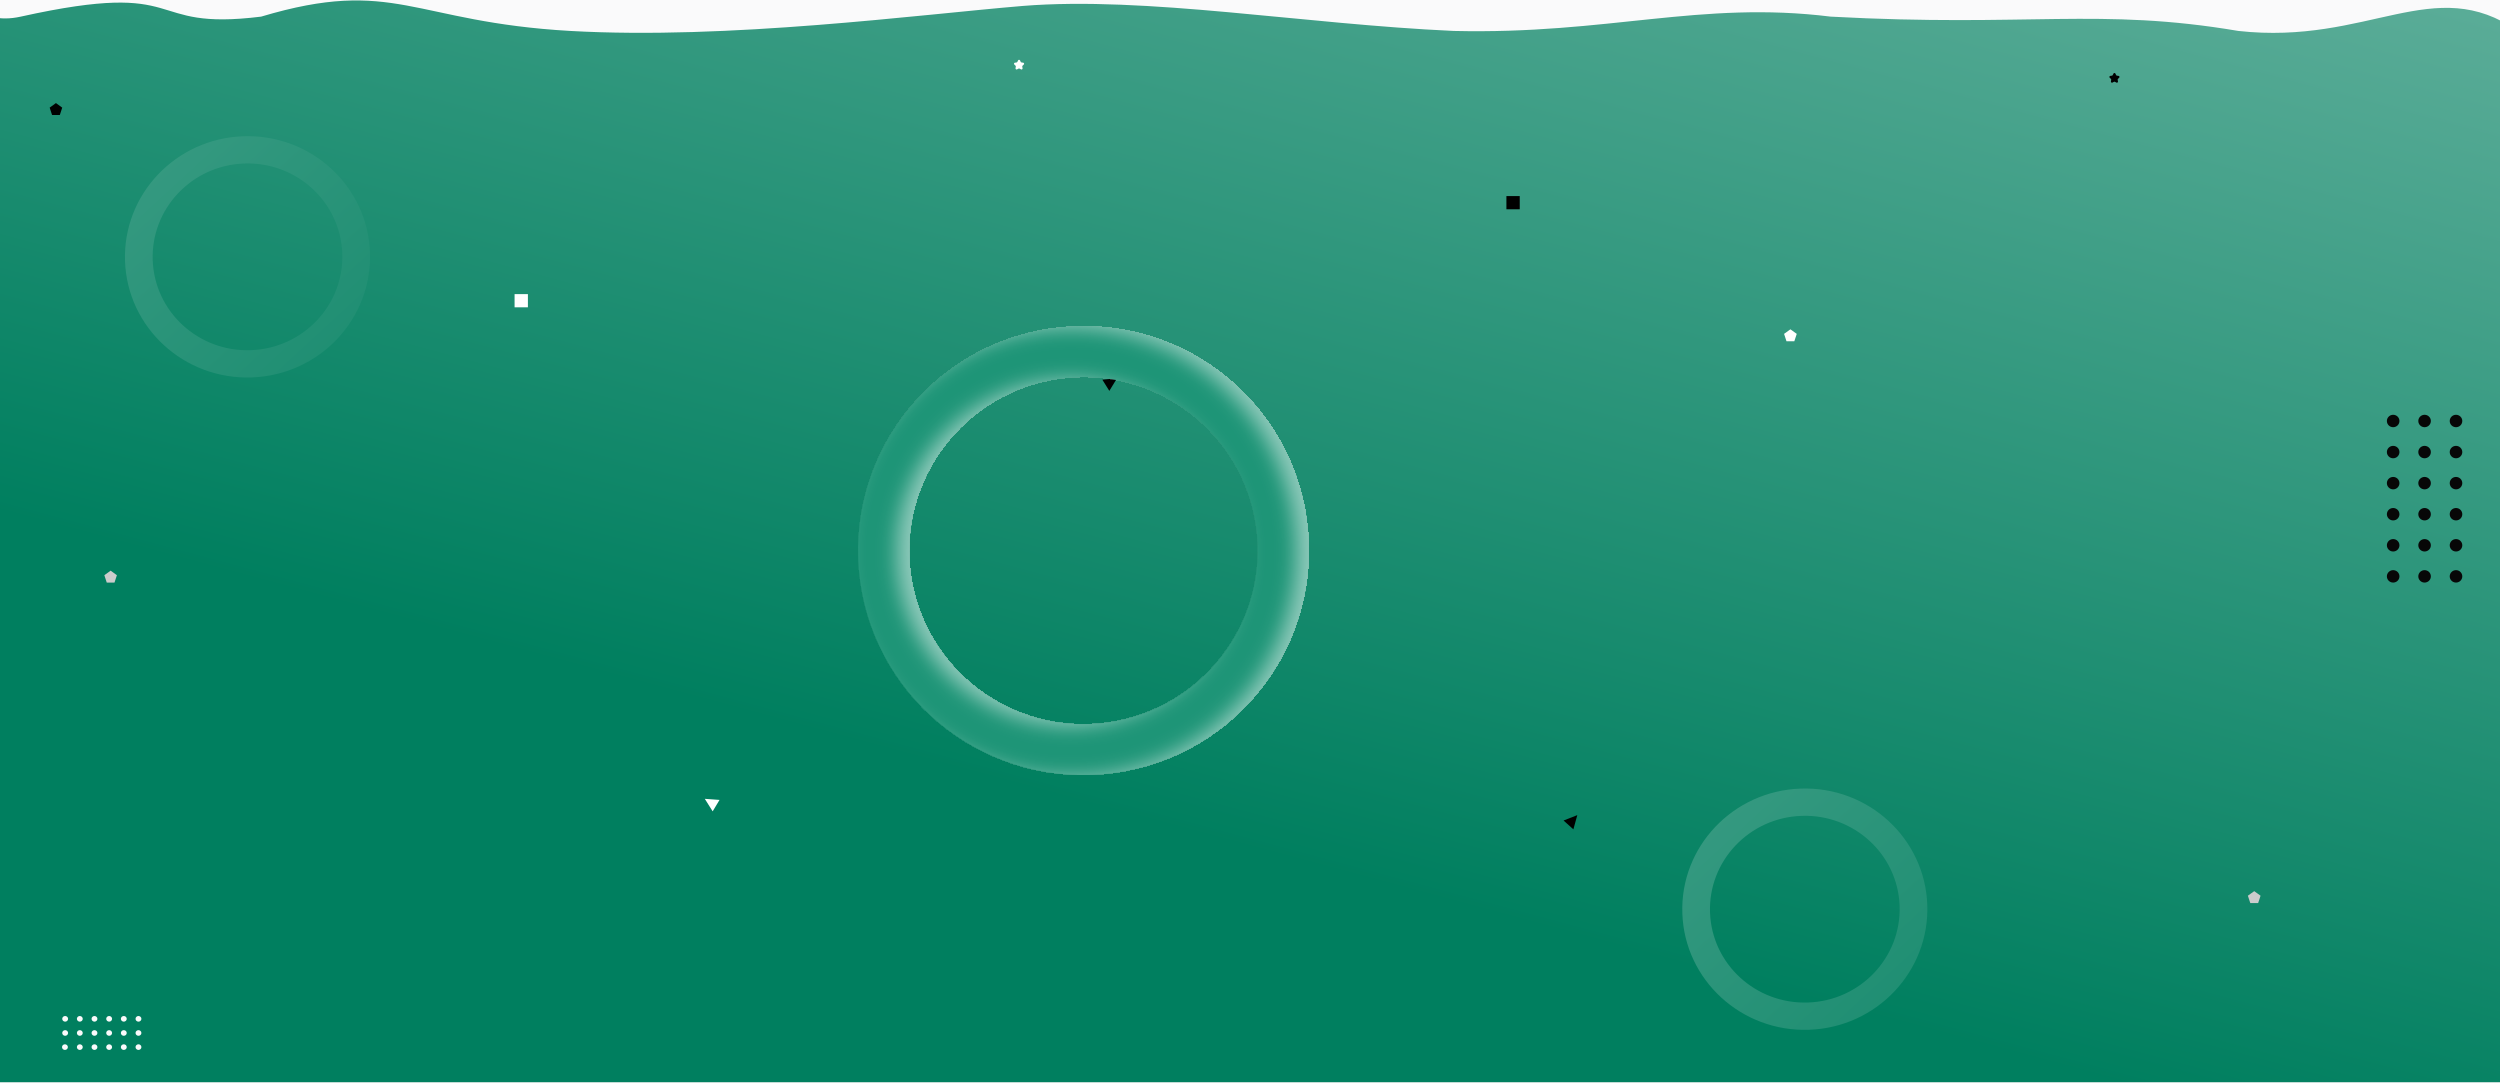
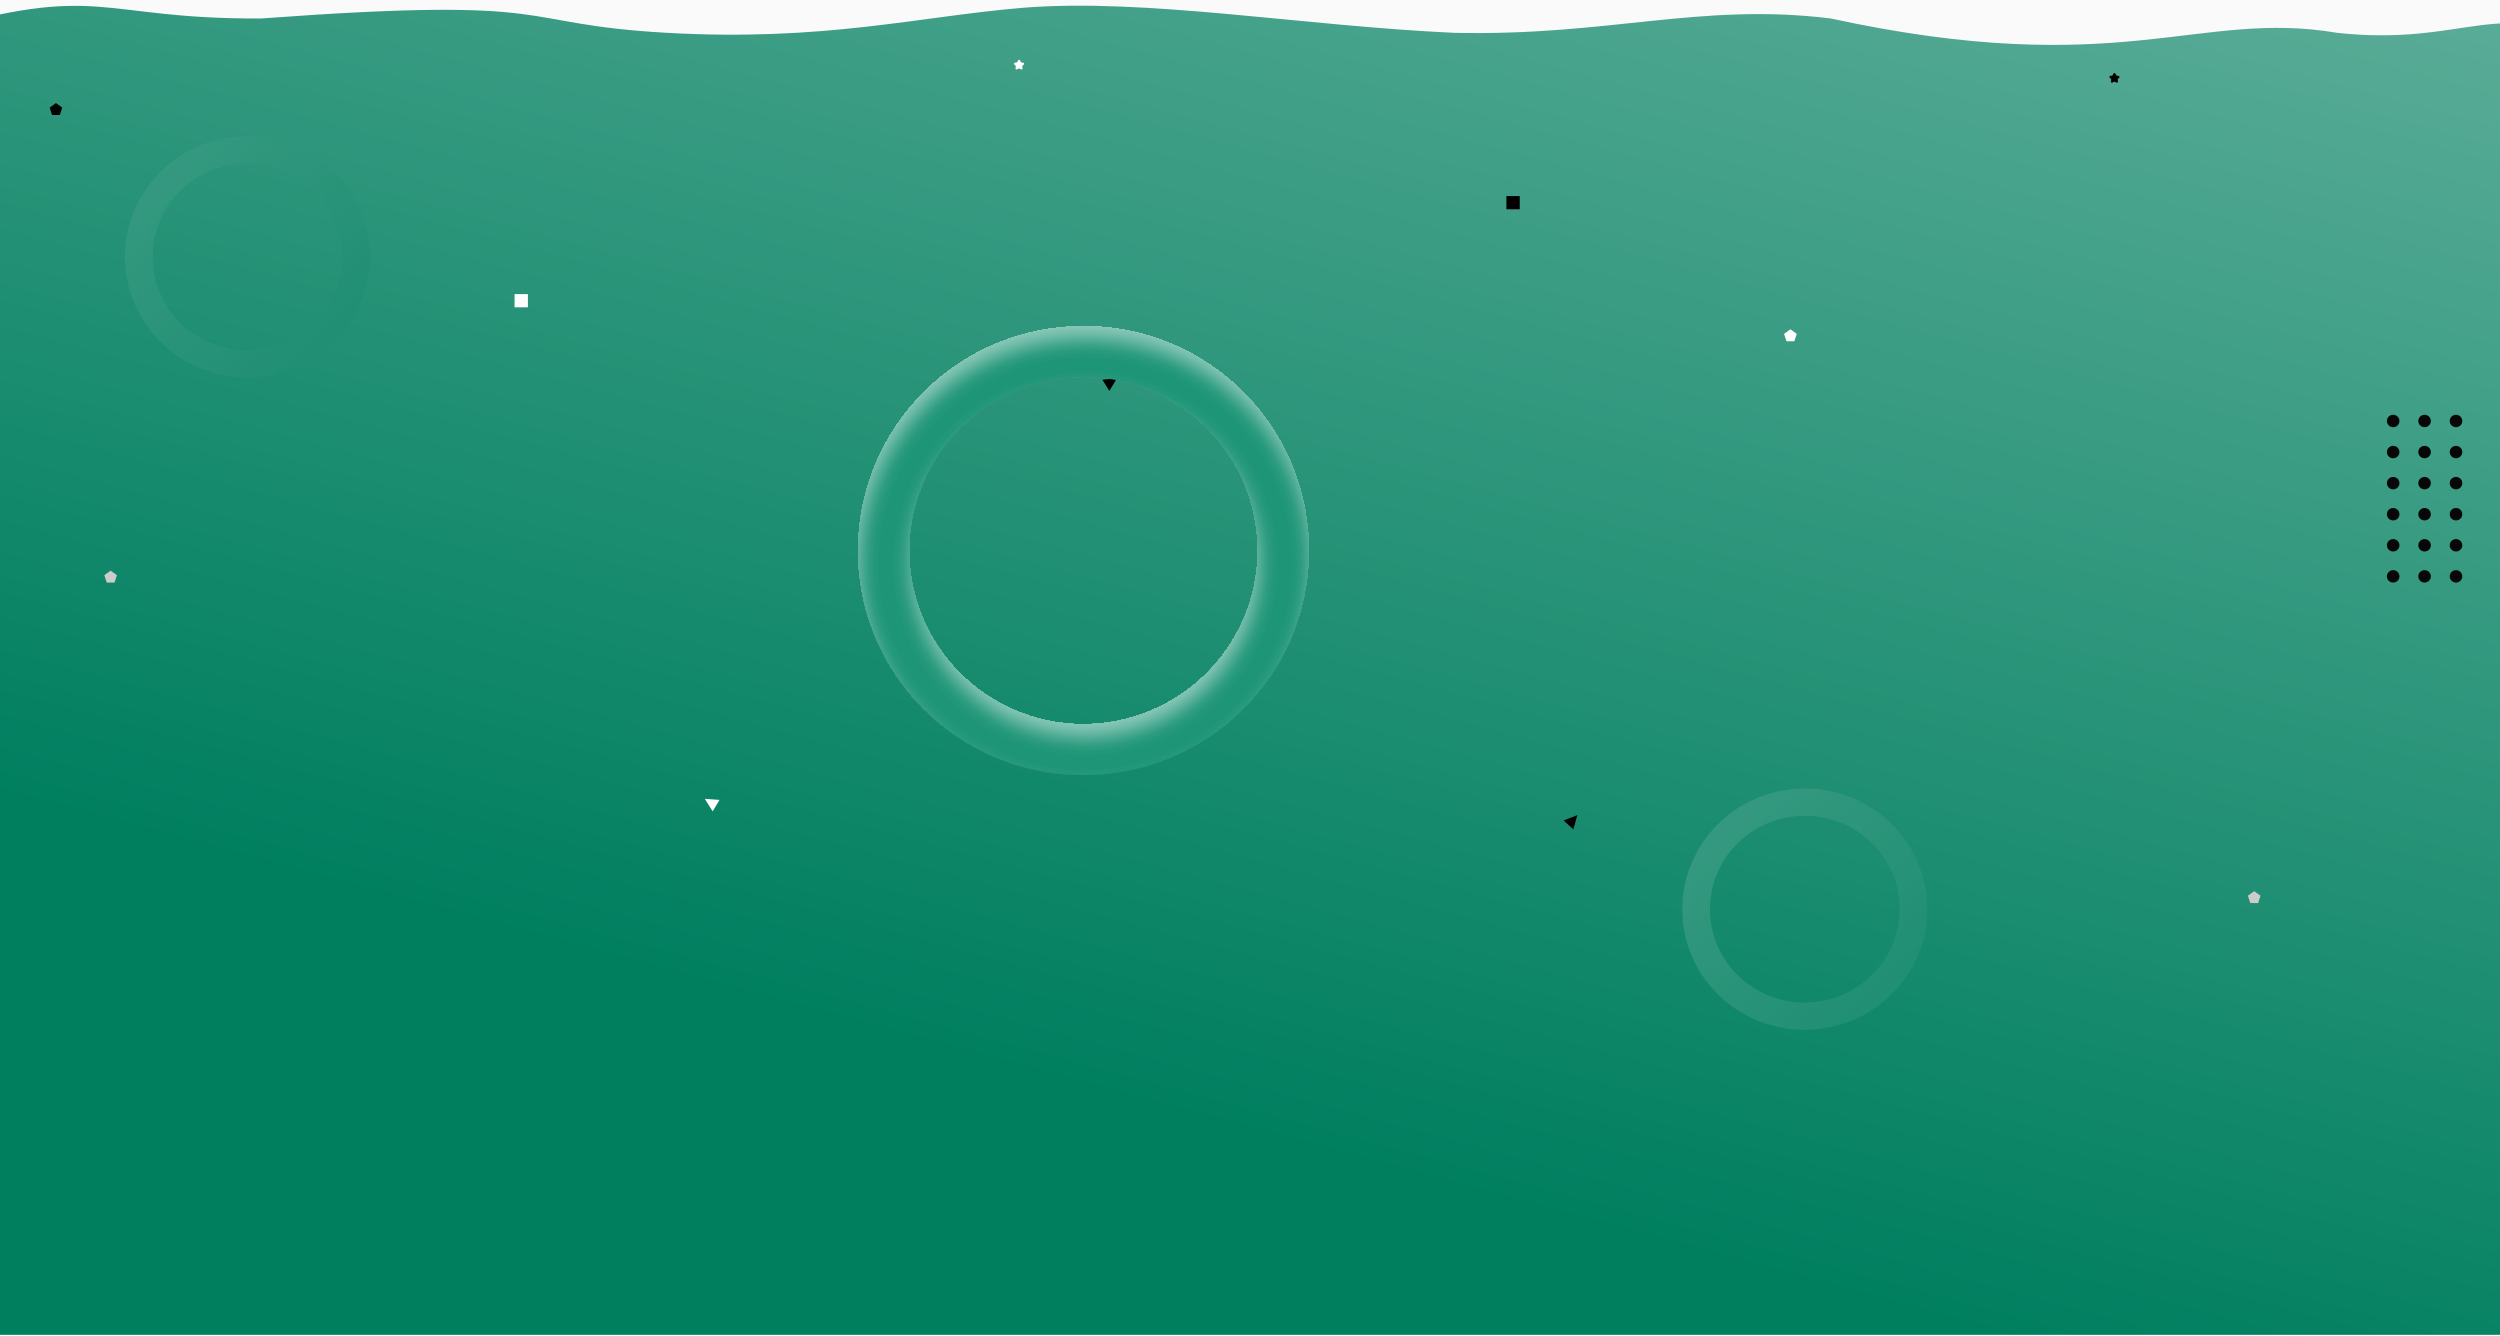
- <svg xmlns="http://www.w3.org/2000/svg" xmlns:xlink="http://www.w3.org/1999/xlink" width="1326px" height="574px" viewBox="0 0 1326 574" version="1.1">
+ <svg xmlns="http://www.w3.org/2000/svg" xmlns:xlink="http://www.w3.org/1999/xlink" width="1326px" height="708.36px" viewBox="0 0 1326 708.36" version="1.1">
  <defs>
    <linearGradient gradientUnits="objectBoundingBox" x1="1.894" y1="-1.43" x2="0.494" y2="0.785" id="gradient_1">
      <stop offset="0%" stop-color="#FFFFFF" />
      <stop offset="100%" stop-color="#007F5F" />
    </linearGradient>
    <linearGradient gradientUnits="objectBoundingBox" x1="-6.631" y1="-7.074" x2="1.928" y2="2.048" id="gradient_2">
      <stop offset="0%" stop-color="#FAFAFB" />
      <stop offset="100%" stop-color="#007F5F" />
    </linearGradient>
    <filter filterUnits="userSpaceOnUse" color-interpolation-filters="sRGB" id="filter_1">
      <feFlood flood-opacity="0" result="BackgroundImageFix" />
      <feBlend mode="normal" in="SourceGraphic" in2="BackgroundImageFix" result="shape" />
      <feColorMatrix in="SourceAlpha" type="matrix" values="0 0 0 0 0 0 0 0 0 0 0 0 0 0 0 0 0 0 128 0" result="hardAlpha" />
      <feOffset dx="1" dy="7" />
      <feGaussianBlur stdDeviation="5" />
      <feComposite in2="hardAlpha" operator="arithmetic" k2="-1" k3="1" />
      <feColorMatrix type="matrix" values="0 0 0 0 1 0 0 0 0 1 0 0 0 0 1 0 0 0 0.498 0" />
      <feBlend mode="normal" in2="shape" result="effect0_innerShadow" />
    </filter>
-     <path d="M1326 0L1326 0L1326 574L0 574L0 0L1326 0Z" id="path_1" />
+     <path d="M1326 0L1326 0L1326 708.36L0 708.36L0 0L1326 0Z" id="path_1" />
    <path d="M1181.26 0L1181.26 0L1181.26 462L0 462L0 0L1181.26 0Z" id="path_2" />
-     <path d="M37.212 137.444C37.212 137.444 10.415 139.788 10.415 139.788C4.663 74.041 53.075 16.1 118.547 10.371C184.019 4.644 241.757 53.298 247.509 119.045C253.262 184.792 204.849 242.734 139.377 248.462C73.906 254.19 16.167 205.535 10.415 139.788C10.415 139.788 37.212 137.444 37.212 137.444C41.664 188.329 86.351 225.986 137.023 221.552C187.695 217.119 225.164 172.275 220.712 121.39C216.261 70.505 171.574 32.848 120.901 37.281C70.229 41.714 32.76 86.559 37.212 137.444Z" id="path_3" />
+     <path d="M566.647 200.288C566.647 200.288 564.302 173.491 564.302 173.491C630.049 167.738 687.991 216.151 693.719 281.623C699.447 347.094 650.792 404.833 585.045 410.585C519.298 416.337 461.357 367.925 455.628 302.453C449.9 236.981 498.555 179.243 564.302 173.491C564.302 173.491 566.647 200.288 566.647 200.288C515.762 204.739 478.105 249.426 482.538 300.099C486.971 350.771 531.816 388.24 582.701 383.788C633.586 379.336 671.243 334.649 666.809 283.977C662.376 233.305 617.532 195.836 566.647 200.288Z" id="path_3" />
    <clipPath id="clip_1">
      <use xlink:href="#path_1" clip-rule="evenodd" fill-rule="evenodd" />
    </clipPath>
    <clipPath id="clip_2">
      <use xlink:href="#path_2" clip-rule="evenodd" fill-rule="evenodd" />
    </clipPath>
  </defs>
  <g id="competence" clip-path="url(#clip_1)">
-     <path d="M1326 0L1326 0L1326 574L0 574L0 0L1326 0Z" id="competence" fill="#FFFFFF" stroke="none" />
-     <path d="M0 0L322.681 0L322.681 0L1326 0L1326 574L0 574L0 0Z" id="Rectangle" fill="url(#gradient_1)" fill-rule="evenodd" stroke="none" />
-     <path d="M-52.5 -43.482L-98 -12.982C-98 -12.982 -10.999 -271.982 -10.999 -271.982C-7.04 -274.751 -79.953 28.988 11 8.821C101.953 -11.345 74.808 16.755 138.5 8.821C209.226 -12.319 218.754 11.661 302.5 16.412C386.246 21.162 487.318 7.742 542.595 3.14C607.748 -2.078 691.321 12.809 771.03 16.412C852.996 18.347 901.706 0.231 971 8.821C1075.97 14.521 1113.5 3.934 1187.22 16.412C1256.13 24.067 1291.19 -14.629 1335.33 16.412C1379.47 47.45 1354.14 214.123 1360.43 201.32C1361.73 198.669 1363.01 22.221 1372.77 8.821L1383.01 -11.016L650.539 -12.785C650.539 -12.785 814.18 -13.228 659.049 -12.785C503.909 -12.343 -10.999 -23.569 -10.999 -23.569L-52.5 -43.482Z" id="Vecteur" fill="#FAFAFB" fill-rule="evenodd" stroke="none" />
+     <path d="M1326 0L1326 0L1326 708.36L0 708.36L0 0L1326 0Z" id="competence" fill="#FFFFFF" stroke="none" />
+     <path d="M-309.554 0L88.456 0L88.456 0L1326 0L1326 708L-309.554 708L-309.554 0Z" id="Rectangle" fill="url(#gradient_1)" fill-rule="evenodd" stroke="none" />
+     <path d="M-52.5 -42.502L-98 -12.002C-98 -12.002 -10.999 -271.003 -10.999 -271.003C-7.04 -273.771 -130.453 44.558 -38 17.392C54.453 -9.775 51.13 10.235 138.5 9.801C301.914 -2.245 269.754 12.642 353.5 17.392C437.246 22.142 487.318 8.722 542.595 4.12C607.748 -1.098 691.321 13.789 771.03 17.392C852.996 19.327 901.707 1.211 971.001 9.801C1124.54 43.121 1165.78 4.914 1239.5 17.392C1308.41 25.047 1328.63 -4.04 1372.77 27C1416.91 58.038 1354.14 215.104 1360.43 202.3C1361.73 199.65 1363.01 23.202 1372.77 9.801L1383.01 -10.036L650.539 -11.805C650.539 -11.805 814.18 -12.248 659.049 -11.805C503.909 -11.363 -10.999 -22.589 -10.999 -22.589L-52.5 -42.502Z" id="Vecteur" fill="#FAFAFB" fill-rule="evenodd" stroke="none" />
    <g id="Cadre" clip-path="url(#clip_2)" transform="translate(0 128)">
      <path d="M1181.26 0L1181.26 0L1181.26 462L0 462L0 0L1181.26 0Z" id="Cadre" fill="none" stroke="none" />
      <g id="Groupes-6-Copier" transform="translate(890.0792 288)">
        <path d="M68.923 115.732C68.923 115.732 69.427 130.191 69.427 130.191C33.551 131.443 3.467 103.823 2.234 68.498C1 33.173 29.084 3.521 64.96 2.268C100.837 1.016 130.921 28.636 132.154 63.961C133.388 99.286 105.304 128.938 69.427 130.191C69.427 130.191 68.923 115.732 68.923 115.732C96.689 114.763 118.425 91.814 117.47 64.474C116.516 37.134 93.232 15.757 65.465 16.727C37.698 17.696 15.963 40.645 16.918 67.985C17.872 95.325 41.156 116.702 68.923 115.732Z" id="Ovale-Copier-3" fill="url(#gradient_2)" fill-rule="evenodd" stroke="none" />
      </g>
      <path d="M836.601 304.342L834.518 311.886L829.316 307.202L836.601 304.342L836.601 304.342Z" id="Triangle-Copier" fill="#000000" fill-rule="evenodd" stroke="none" />
      <path d="M592.468 72.645L588.387 79.323L584.677 73.387L592.468 72.645L592.468 72.645Z" id="Triangle-Copier-Copier" fill="#000000" fill-rule="evenodd" stroke="none" />
      <path d="M58.671 174.668L62 177.086L60.729 181L56.614 181L55.343 177.086L58.671 174.668L58.671 174.668Z" id="Polygone" fill="#CCCCCC" fill-rule="evenodd" stroke="none" />
      <path d="M847.742 -102L840.668 -102L840.668 -95L847.742 -95L847.742 -102L847.742 -102Z" id="Rectangle-2" fill="#EEEEEE" fill-rule="evenodd" stroke="none" />
      <path d="M373.822 295.698L378 302.335L381.644 296.27L373.822 295.698L373.822 295.698Z" id="Triangle-Copier-2" fill="#FFFFFF" fill-rule="evenodd" stroke="none" />
      <path d="M949.63 46.668L946.27 49.086L947.55 53L951.71 53L953 49.086L949.63 46.668L949.63 46.668Z" id="Polygone-Copier-2" fill="#FFFFFF" fill-rule="evenodd" stroke="none" />
    </g>
-     <g id="Groupes-3-Copier-4" transform="matrix(0 1 -1 0 704.0906 163.0754)">
-       <g id="Groupes-2" transform="translate(375.8136 629.0906)">
-         <path d="M6.10352e-05 1.556C6.10352e-05 0.696 0.672 0 1.5 0C2.329 0 3 0.696 3 1.556C3 2.415 2.329 3.111 1.5 3.111C0.672 3.111 6.10352e-05 2.415 6.10352e-05 1.556Z" id="Ovale" fill="#FAFAFB" fill-rule="evenodd" stroke="none" />
-         <path d="M0 9.333C0 8.474 0.672 7.778 1.5 7.778C2.328 7.778 3 8.474 3 9.333C3 10.193 2.328 10.889 1.5 10.889C0.672 10.889 0 10.193 0 9.333Z" id="Ovale-Copier" fill="#FAFAFB" fill-rule="evenodd" stroke="none" />
-         <path d="M6.10352e-05 17.111C6.10352e-05 16.252 0.672 15.556 1.5 15.556C2.329 15.556 3 16.252 3 17.111C3 17.97 2.329 18.667 1.5 18.667C0.672 18.667 6.10352e-05 17.97 6.10352e-05 17.111Z" id="Ovale-Copier-2" fill="#FAFAFB" fill-rule="evenodd" stroke="none" />
-         <path d="M0 24.889C0 24.03 0.672 23.333 1.5 23.333C2.329 23.333 3 24.03 3 24.889C3 25.748 2.329 26.444 1.5 26.444C0.672 26.444 0 25.748 0 24.889Z" id="Ovale-Copier-3" fill="#FAFAFB" fill-rule="evenodd" stroke="none" />
-         <path d="M6.10352e-05 32.667C6.10352e-05 31.808 0.672 31.111 1.5 31.111C2.329 31.111 3 31.808 3 32.667C3 33.526 2.329 34.222 1.5 34.222C0.672 34.222 6.10352e-05 33.526 6.10352e-05 32.667Z" id="Ovale-Copier-4" fill="#FAFAFB" fill-rule="evenodd" stroke="none" />
-         <path d="M0 40.444C0 39.585 0.672 38.889 1.5 38.889C2.329 38.889 3 39.585 3 40.444C3 41.304 2.329 42 1.5 42C0.672 42 0 41.304 0 40.444Z" id="Ovale-Copier-5" fill="#FAFAFB" fill-rule="evenodd" stroke="none" />
-         <path d="M7.5 1.556C7.5 0.696 8.172 0 9 0C9.829 0 10.5 0.696 10.5 1.556C10.5 2.415 9.829 3.111 9 3.111C8.172 3.111 7.5 2.415 7.5 1.556Z" id="Ovale-Copier-6" fill="#FAFAFB" fill-rule="evenodd" stroke="none" />
-         <path d="M7.5 9.333C7.5 8.474 8.172 7.778 9 7.778C9.829 7.778 10.5 8.474 10.5 9.333C10.5 10.193 9.829 10.889 9 10.889C8.172 10.889 7.5 10.193 7.5 9.333Z" id="Ovale-Copier-7" fill="#FAFAFB" fill-rule="evenodd" stroke="none" />
-         <path d="M7.5 17.111C7.5 16.252 8.172 15.556 9 15.556C9.829 15.556 10.5 16.252 10.5 17.111C10.5 17.97 9.829 18.667 9 18.667C8.172 18.667 7.5 17.97 7.5 17.111Z" id="Ovale-Copier-8" fill="#FAFAFB" fill-rule="evenodd" stroke="none" />
-         <path d="M7.5 24.889C7.5 24.03 8.172 23.333 9 23.333C9.829 23.333 10.5 24.03 10.5 24.889C10.5 25.748 9.829 26.444 9 26.444C8.172 26.444 7.5 25.748 7.5 24.889Z" id="Ovale-Copier-9" fill="#FAFAFB" fill-rule="evenodd" stroke="none" />
-         <path d="M7.5 32.667C7.5 31.808 8.172 31.111 9 31.111C9.829 31.111 10.5 31.808 10.5 32.667C10.5 33.526 9.829 34.222 9 34.222C8.172 34.222 7.5 33.526 7.5 32.667Z" id="Ovale-Copier-10" fill="#FAFAFB" fill-rule="evenodd" stroke="none" />
-         <path d="M7.5 40.444C7.5 39.585 8.172 38.889 9 38.889C9.829 38.889 10.5 39.585 10.5 40.444C10.5 41.304 9.829 42 9 42C8.172 42 7.5 41.304 7.5 40.444Z" id="Ovale-Copier-11" fill="#FAFAFB" fill-rule="evenodd" stroke="none" />
-         <path d="M15 1.556C15 0.696 15.672 0 16.5 0C17.329 0 18 0.696 18 1.556C18 2.415 17.329 3.111 16.5 3.111C15.672 3.111 15 2.415 15 1.556Z" id="Ovale-Copier-12" fill="#FAFAFB" fill-rule="evenodd" stroke="none" />
-         <path d="M15 9.333C15 8.474 15.672 7.778 16.5 7.778C17.329 7.778 18 8.474 18 9.333C18 10.193 17.329 10.889 16.5 10.889C15.672 10.889 15 10.193 15 9.333Z" id="Ovale-Copier-13" fill="#FAFAFB" fill-rule="evenodd" stroke="none" />
-         <path d="M15 17.111C15 16.252 15.672 15.556 16.5 15.556C17.329 15.556 18 16.252 18 17.111C18 17.97 17.329 18.667 16.5 18.667C15.672 18.667 15 17.97 15 17.111Z" id="Ovale-Copier-14" fill="#FAFAFB" fill-rule="evenodd" stroke="none" />
-         <path d="M15 24.889C15 24.03 15.672 23.333 16.5 23.333C17.329 23.333 18 24.03 18 24.889C18 25.748 17.329 26.444 16.5 26.444C15.672 26.444 15 25.748 15 24.889Z" id="Ovale-Copier-15" fill="#FAFAFB" fill-rule="evenodd" stroke="none" />
-         <path d="M15 32.667C15 31.808 15.672 31.111 16.5 31.111C17.329 31.111 18 31.808 18 32.667C18 33.526 17.329 34.222 16.5 34.222C15.672 34.222 15 33.526 15 32.667Z" id="Ovale-Copier-16" fill="#FAFAFB" fill-rule="evenodd" stroke="none" />
-         <path d="M15 40.555C15 39.696 15.672 39 16.5 39C17.328 39 18 39.696 18 40.555C18 41.414 17.328 42.111 16.5 42.111C15.672 42.111 15 41.414 15 40.555Z" id="Ovale-Copier-17" fill="#FAFAFB" fill-rule="evenodd" stroke="none" />
-       </g>
-       <g id="Ovale-Copier-3">
-         <use stroke="none" fill="#1E9577" xlink:href="#path_3" fill-rule="evenodd" filter="url(#filter_1)" />
-       </g>
+     <g id="Ovale-Copier-3">
+       <use stroke="none" fill="#1E9577" xlink:href="#path_3" fill-rule="evenodd" filter="url(#filter_1)" />
    </g>
    <path d="M29.671 54.668L33 57.086L31.728 61L27.614 61L26.342 57.086L29.671 54.668L29.671 54.668Z" id="Polygone-Copier" fill="#000000" fill-rule="evenodd" stroke="none" />
    <path d="M1122.01 39.041L1122.38 39.783Q1122.41 39.853 1122.46 39.912Q1122.51 39.971 1122.58 40.017Q1122.64 40.063 1122.71 40.092Q1122.78 40.121 1122.86 40.133L1123.68 40.252Q1123.72 40.257 1123.76 40.268Q1123.8 40.28 1123.83 40.296Q1123.87 40.312 1123.9 40.334Q1123.94 40.355 1123.97 40.38Q1124 40.406 1124.02 40.436Q1124.05 40.465 1124.07 40.499Q1124.1 40.532 1124.11 40.568Q1124.13 40.603 1124.14 40.641Q1124.16 40.679 1124.16 40.719Q1124.17 40.758 1124.17 40.798Q1124.17 40.838 1124.17 40.877Q1124.16 40.917 1124.15 40.956Q1124.14 40.994 1124.13 41.031Q1124.11 41.068 1124.09 41.103Q1124.08 41.138 1124.05 41.169Q1124.03 41.201 1124 41.228L1123.41 41.806Q1123.35 41.861 1123.31 41.926Q1123.27 41.992 1123.24 42.066Q1123.22 42.14 1123.21 42.218Q1123.21 42.295 1123.22 42.372L1123.36 43.188Q1123.37 43.227 1123.37 43.267Q1123.37 43.307 1123.37 43.346Q1123.36 43.386 1123.35 43.425Q1123.34 43.463 1123.33 43.5Q1123.31 43.537 1123.29 43.572Q1123.27 43.606 1123.25 43.638Q1123.22 43.669 1123.19 43.697Q1123.17 43.724 1123.13 43.748Q1123.1 43.771 1123.07 43.79Q1123.03 43.809 1122.99 43.822Q1122.96 43.836 1122.92 43.845Q1122.88 43.853 1122.84 43.856Q1122.8 43.859 1122.76 43.856Q1122.72 43.853 1122.68 43.845Q1122.64 43.837 1122.6 43.824Q1122.57 43.81 1122.53 43.791L1121.8 43.406Q1121.73 43.37 1121.65 43.352Q1121.58 43.333 1121.5 43.333Q1121.42 43.333 1121.35 43.352Q1121.27 43.37 1121.2 43.406L1120.47 43.791Q1120.43 43.81 1120.4 43.824Q1120.36 43.837 1120.32 43.845Q1120.28 43.853 1120.24 43.856Q1120.2 43.859 1120.16 43.856Q1120.12 43.853 1120.08 43.845Q1120.04 43.836 1120.01 43.822Q1119.97 43.809 1119.93 43.79Q1119.9 43.771 1119.87 43.748Q1119.83 43.724 1119.81 43.697Q1119.78 43.669 1119.75 43.638Q1119.73 43.606 1119.71 43.572Q1119.69 43.537 1119.67 43.5Q1119.66 43.463 1119.65 43.425Q1119.64 43.386 1119.63 43.346Q1119.63 43.307 1119.63 43.267Q1119.63 43.227 1119.64 43.188L1119.78 42.372Q1119.79 42.295 1119.79 42.218Q1119.78 42.14 1119.76 42.066Q1119.73 41.992 1119.69 41.926Q1119.65 41.861 1119.59 41.806L1119 41.228Q1118.97 41.201 1118.95 41.169Q1118.92 41.138 1118.91 41.103Q1118.89 41.068 1118.87 41.031Q1118.86 40.994 1118.85 40.956Q1118.84 40.917 1118.83 40.877Q1118.83 40.838 1118.83 40.798Q1118.83 40.758 1118.84 40.719Q1118.85 40.679 1118.86 40.641Q1118.87 40.603 1118.89 40.568Q1118.9 40.532 1118.93 40.499Q1118.95 40.465 1118.98 40.436Q1119 40.406 1119.03 40.38Q1119.06 40.355 1119.1 40.334Q1119.13 40.312 1119.17 40.296Q1119.2 40.28 1119.24 40.268Q1119.28 40.257 1119.32 40.252L1120.14 40.133Q1120.22 40.121 1120.29 40.092Q1120.36 40.063 1120.42 40.017Q1120.49 39.971 1120.54 39.912Q1120.59 39.853 1120.62 39.783L1120.99 39.041Q1121 39.005 1121.03 38.972Q1121.05 38.939 1121.08 38.909Q1121.1 38.88 1121.13 38.854Q1121.16 38.829 1121.2 38.808Q1121.23 38.787 1121.27 38.77Q1121.3 38.754 1121.34 38.743Q1121.38 38.733 1121.42 38.727Q1121.46 38.721 1121.5 38.721Q1121.54 38.721 1121.58 38.727Q1121.62 38.733 1121.66 38.743Q1121.7 38.754 1121.73 38.77Q1121.77 38.787 1121.8 38.808Q1121.84 38.829 1121.87 38.854Q1121.9 38.88 1121.92 38.909Q1121.95 38.939 1121.97 38.972Q1122 39.005 1122.01 39.041Z" id="Étoile-Copier" fill="#000000" fill-rule="evenodd" stroke="none" />
    <path d="M541.014 32.041L541.38 32.783Q541.414 32.853 541.464 32.912Q541.514 32.971 541.577 33.017Q541.64 33.063 541.712 33.092Q541.784 33.121 541.861 33.133L542.68 33.252Q542.72 33.257 542.758 33.268Q542.796 33.28 542.833 33.296Q542.869 33.312 542.903 33.334Q542.937 33.355 542.967 33.38Q542.997 33.406 543.024 33.436Q543.051 33.465 543.073 33.499Q543.095 33.532 543.113 33.568Q543.13 33.603 543.143 33.641Q543.155 33.679 543.162 33.719Q543.169 33.758 543.17 33.798Q543.172 33.838 543.168 33.877Q543.164 33.917 543.154 33.956Q543.144 33.994 543.13 34.031Q543.115 34.068 543.095 34.103Q543.075 34.138 543.051 34.169Q543.026 34.201 542.998 34.228L542.405 34.806Q542.349 34.861 542.308 34.926Q542.267 34.992 542.243 35.066Q542.219 35.14 542.214 35.218Q542.208 35.295 542.221 35.372L542.361 36.188Q542.368 36.227 542.369 36.267Q542.37 36.307 542.366 36.346Q542.362 36.386 542.352 36.425Q542.342 36.463 542.327 36.5Q542.312 36.537 542.292 36.572Q542.272 36.606 542.247 36.638Q542.223 36.669 542.194 36.697Q542.165 36.724 542.133 36.748Q542.101 36.771 542.066 36.79Q542.031 36.809 541.993 36.822Q541.956 36.836 541.917 36.845Q541.878 36.853 541.838 36.856Q541.798 36.859 541.758 36.856Q541.719 36.853 541.679 36.845Q541.64 36.837 541.603 36.824Q541.565 36.81 541.53 36.791L540.797 36.406Q540.729 36.37 540.653 36.352Q540.578 36.333 540.5 36.333Q540.422 36.333 540.347 36.352Q540.271 36.37 540.203 36.406L539.47 36.791Q539.435 36.81 539.397 36.824Q539.36 36.837 539.32 36.845Q539.281 36.853 539.242 36.856Q539.202 36.859 539.162 36.856Q539.122 36.853 539.083 36.845Q539.044 36.836 539.007 36.822Q538.969 36.809 538.934 36.79Q538.899 36.771 538.867 36.748Q538.834 36.724 538.806 36.697Q538.777 36.669 538.753 36.638Q538.728 36.606 538.708 36.572Q538.688 36.537 538.673 36.5Q538.658 36.463 538.648 36.425Q538.638 36.386 538.634 36.346Q538.63 36.307 538.631 36.267Q538.632 36.227 538.639 36.188L538.779 35.372Q538.792 35.295 538.786 35.218Q538.781 35.14 538.757 35.066Q538.733 34.992 538.692 34.926Q538.651 34.861 538.595 34.806L538.002 34.228Q537.974 34.201 537.949 34.169Q537.925 34.138 537.905 34.103Q537.885 34.068 537.87 34.031Q537.856 33.994 537.846 33.956Q537.836 33.917 537.832 33.877Q537.828 33.838 537.83 33.798Q537.831 33.758 537.838 33.719Q537.845 33.679 537.857 33.641Q537.87 33.603 537.887 33.568Q537.905 33.532 537.927 33.499Q537.949 33.465 537.976 33.436Q538.002 33.406 538.033 33.38Q538.063 33.355 538.097 33.334Q538.131 33.312 538.167 33.296Q538.204 33.28 538.242 33.268Q538.28 33.257 538.32 33.252L539.139 33.133Q539.216 33.121 539.288 33.092Q539.36 33.063 539.423 33.017Q539.486 32.971 539.536 32.912Q539.586 32.853 539.62 32.783L539.986 32.041Q540.004 32.005 540.026 31.972Q540.049 31.939 540.076 31.909Q540.103 31.88 540.133 31.854Q540.164 31.829 540.198 31.808Q540.232 31.787 540.268 31.77Q540.304 31.754 540.343 31.743Q540.381 31.733 540.421 31.727Q540.46 31.721 540.5 31.721Q540.54 31.721 540.579 31.727Q540.619 31.733 540.657 31.743Q540.695 31.754 540.732 31.77Q540.768 31.787 540.802 31.808Q540.836 31.829 540.867 31.854Q540.897 31.88 540.924 31.909Q540.951 31.939 540.974 31.972Q540.996 32.005 541.014 32.041Z" id="Étoile" fill="#FFFFFF" fill-rule="evenodd" stroke="none" />
    <g id="Groupes-3-Copier-3" transform="translate(1265.999 219.9999)">
      <g id="Groupes-2">
        <path d="M0 3.296C0 1.476 1.492 0 3.333 0C5.174 0 6.667 1.476 6.667 3.296C6.667 5.117 5.174 6.593 3.333 6.593C1.492 6.593 0 5.117 0 3.296Z" id="Ovale" fill="#070707" fill-rule="evenodd" stroke="none" />
        <path d="M0 19.778C0 17.957 1.492 16.482 3.333 16.482C5.174 16.482 6.667 17.957 6.667 19.778C6.667 21.598 5.174 23.074 3.333 23.074C1.492 23.074 0 21.598 0 19.778Z" id="Ovale-Copier" fill="#070707" fill-rule="evenodd" stroke="none" />
        <path d="M0 36.259C0 34.439 1.492 32.963 3.333 32.963C5.174 32.963 6.667 34.439 6.667 36.259C6.667 38.08 5.174 39.556 3.333 39.556C1.492 39.556 0 38.08 0 36.259Z" id="Ovale-Copier-2" fill="#070707" fill-rule="evenodd" stroke="none" />
        <path d="M0 52.741C0 50.92 1.493 49.444 3.334 49.444C5.175 49.444 6.667 50.92 6.667 52.741C6.667 54.561 5.175 56.037 3.334 56.037C1.493 56.037 0 54.561 0 52.741Z" id="Ovale-Copier-3" fill="#070707" fill-rule="evenodd" stroke="none" />
        <path d="M0 69.222C0 67.402 1.492 65.926 3.333 65.926C5.174 65.926 6.667 67.402 6.667 69.222C6.667 71.043 5.174 72.519 3.333 72.519C1.492 72.519 0 71.043 0 69.222Z" id="Ovale-Copier-4" fill="#070707" fill-rule="evenodd" stroke="none" />
        <path d="M0 85.704C0 83.883 1.493 82.407 3.334 82.407C5.175 82.407 6.667 83.883 6.667 85.704C6.667 87.524 5.175 89 3.334 89C1.493 89 0 87.524 0 85.704Z" id="Ovale-Copier-5" fill="#070707" fill-rule="evenodd" stroke="none" />
        <path d="M16.667 3.296C16.667 1.476 18.159 0 20 0C21.841 0 23.333 1.476 23.333 3.296C23.333 5.117 21.841 6.593 20 6.593C18.159 6.593 16.667 5.117 16.667 3.296Z" id="Ovale-Copier-6" fill="#070707" fill-rule="evenodd" stroke="none" />
        <path d="M16.666 19.778C16.666 17.957 18.159 16.482 20 16.482C21.841 16.482 23.333 17.957 23.333 19.778C23.333 21.598 21.841 23.074 20 23.074C18.159 23.074 16.666 21.598 16.666 19.778Z" id="Ovale-Copier-7" fill="#070707" fill-rule="evenodd" stroke="none" />
        <path d="M16.667 36.259C16.667 34.439 18.159 32.963 20 32.963C21.841 32.963 23.333 34.439 23.333 36.259C23.333 38.08 21.841 39.556 20 39.556C18.159 39.556 16.667 38.08 16.667 36.259Z" id="Ovale-Copier-8" fill="#070707" fill-rule="evenodd" stroke="none" />
        <path d="M16.667 52.741C16.667 50.92 18.159 49.444 20 49.444C21.841 49.444 23.333 50.92 23.333 52.741C23.333 54.561 21.841 56.037 20 56.037C18.159 56.037 16.667 54.561 16.667 52.741Z" id="Ovale-Copier-9" fill="#070707" fill-rule="evenodd" stroke="none" />
        <path d="M16.667 69.222C16.667 67.402 18.159 65.926 20 65.926C21.841 65.926 23.333 67.402 23.333 69.222C23.333 71.043 21.841 72.519 20 72.519C18.159 72.519 16.667 71.043 16.667 69.222Z" id="Ovale-Copier-10" fill="#070707" fill-rule="evenodd" stroke="none" />
        <path d="M16.667 85.704C16.667 83.883 18.159 82.407 20 82.407C21.841 82.407 23.333 83.883 23.333 85.704C23.333 87.524 21.841 89 20 89C18.159 89 16.667 87.524 16.667 85.704Z" id="Ovale-Copier-11" fill="#070707" fill-rule="evenodd" stroke="none" />
        <path d="M33.333 3.296C33.333 1.476 34.826 0 36.666 0C38.507 0 40 1.476 40 3.296C40 5.117 38.507 6.593 36.666 6.593C34.826 6.593 33.333 5.117 33.333 3.296Z" id="Ovale-Copier-12" fill="#070707" fill-rule="evenodd" stroke="none" />
        <path d="M33.333 19.778C33.333 17.957 34.825 16.482 36.666 16.482C38.507 16.482 39.999 17.957 39.999 19.778C39.999 21.598 38.507 23.074 36.666 23.074C34.825 23.074 33.333 21.598 33.333 19.778Z" id="Ovale-Copier-13" fill="#070707" fill-rule="evenodd" stroke="none" />
        <path d="M33.333 36.259C33.333 34.439 34.826 32.963 36.666 32.963C38.507 32.963 40 34.439 40 36.259C40 38.08 38.507 39.556 36.666 39.556C34.826 39.556 33.333 38.08 33.333 36.259Z" id="Ovale-Copier-14" fill="#070707" fill-rule="evenodd" stroke="none" />
        <path d="M33.333 52.741C33.333 50.92 34.826 49.444 36.667 49.444C38.508 49.444 40 50.92 40 52.741C40 54.561 38.508 56.037 36.667 56.037C34.826 56.037 33.333 54.561 33.333 52.741Z" id="Ovale-Copier-15" fill="#070707" fill-rule="evenodd" stroke="none" />
        <path d="M33.333 69.222C33.333 67.402 34.826 65.926 36.666 65.926C38.507 65.926 40 67.402 40 69.222C40 71.043 38.507 72.519 36.666 72.519C34.826 72.519 33.333 71.043 33.333 69.222Z" id="Ovale-Copier-16" fill="#070707" fill-rule="evenodd" stroke="none" />
      </g>
      <path d="M33.333 85.704C33.333 83.883 34.826 82.407 36.667 82.407C38.508 82.407 40 83.883 40 85.704C40 87.524 38.508 89 36.667 89C34.826 89 33.333 87.524 33.333 85.704Z" id="Ovale-Copier-17" fill="#070707" fill-rule="evenodd" stroke="none" />
    </g>
    <g id="Groupes-6" transform="translate(64.07919 70)">
      <path d="M68.923 115.732C68.923 115.732 69.427 130.191 69.427 130.191C33.551 131.443 3.467 103.823 2.234 68.498C1 33.173 29.084 3.521 64.96 2.268C100.837 1.016 130.921 28.636 132.154 63.961C133.388 99.286 105.304 128.938 69.427 130.191C69.427 130.191 68.923 115.732 68.923 115.732C96.689 114.763 118.425 91.814 117.47 64.474C116.516 37.134 93.232 15.757 65.465 16.727C37.698 17.696 15.963 40.645 16.918 67.985C17.872 95.325 41.156 116.702 68.923 115.732Z" id="Ovale-Copier-3" fill="url(#gradient_2)" fill-rule="evenodd" stroke="none" />
    </g>
    <path d="M280 156L272.93 156L272.93 163L280 163L280 156L280 156Z" id="Rectangle-Copier-2-Copier" fill="#FFFFFF" fill-rule="evenodd" stroke="none" />
    <path d="M806.07 104L799 104L799 111L806.07 111L806.07 104L806.07 104Z" id="Rectangle-Copier-2" fill="#000000" fill-rule="evenodd" stroke="none" />
    <path d="M1195.64 472.668L1192.27 475.086L1193.56 479L1197.72 479L1199 475.086L1195.64 472.668L1195.64 472.668Z" id="Polygone-2" fill="#CCCCCC" fill-rule="evenodd" stroke="none" />
  </g>
</svg>
